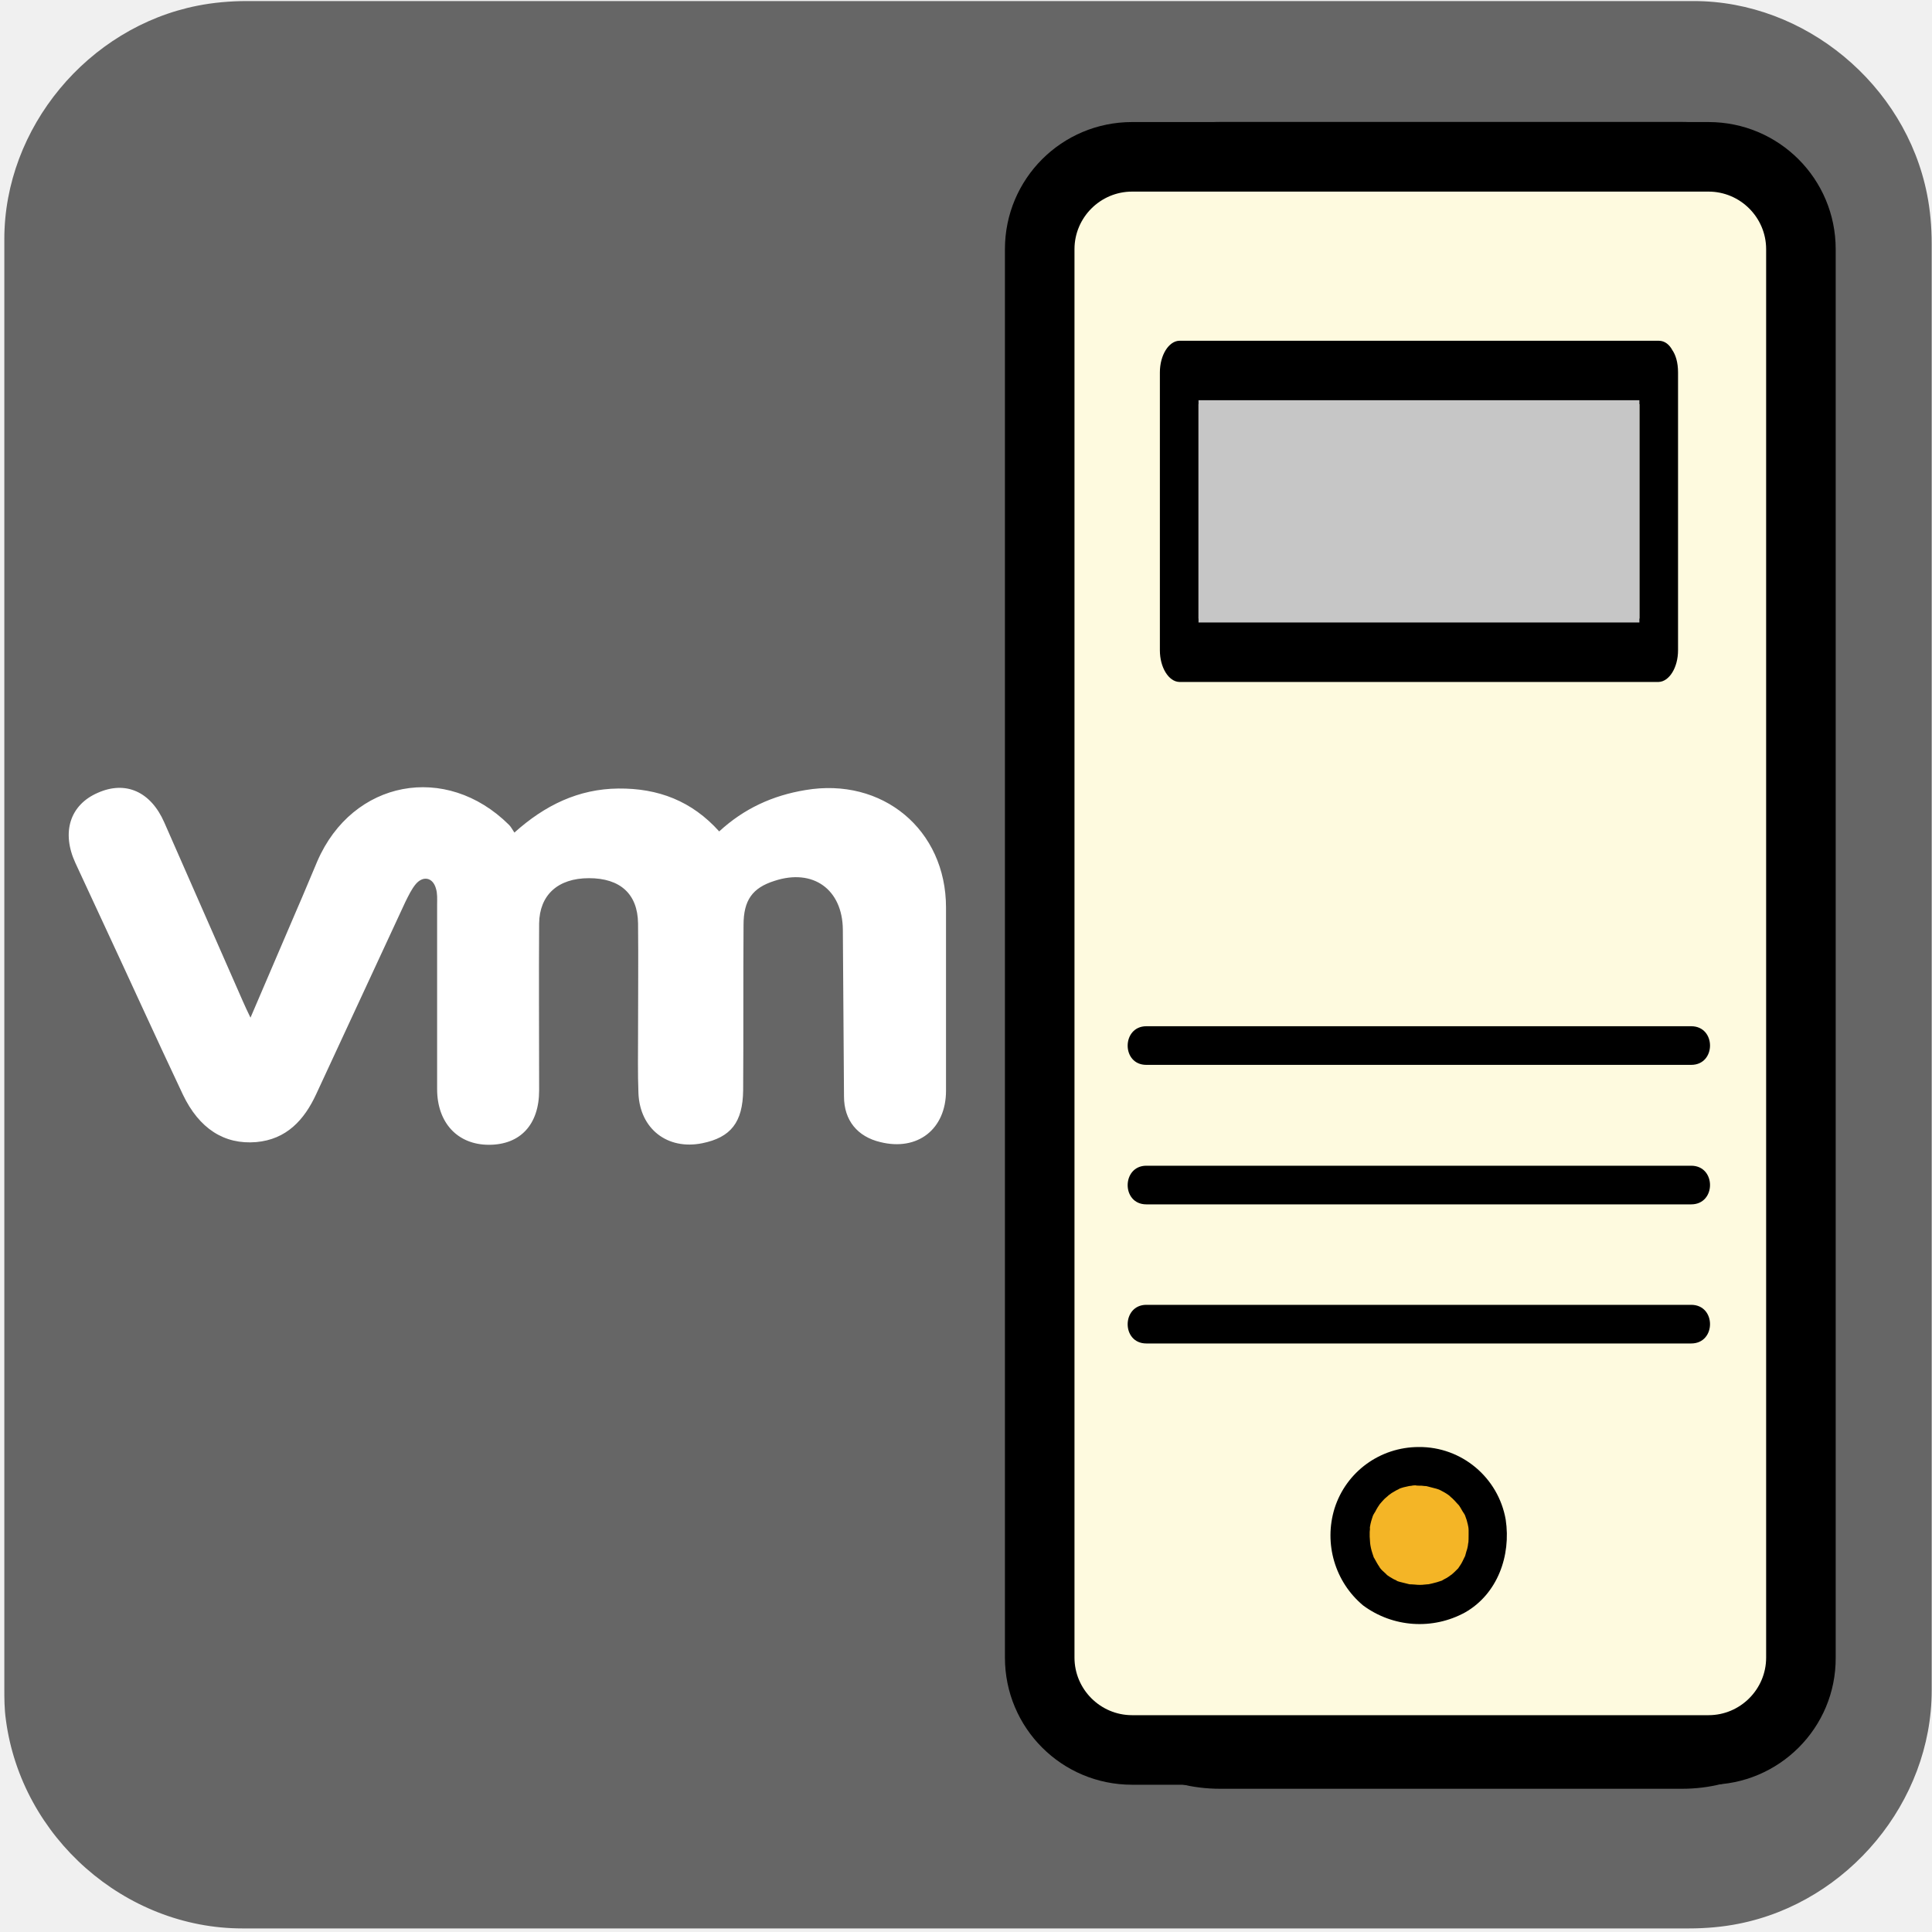
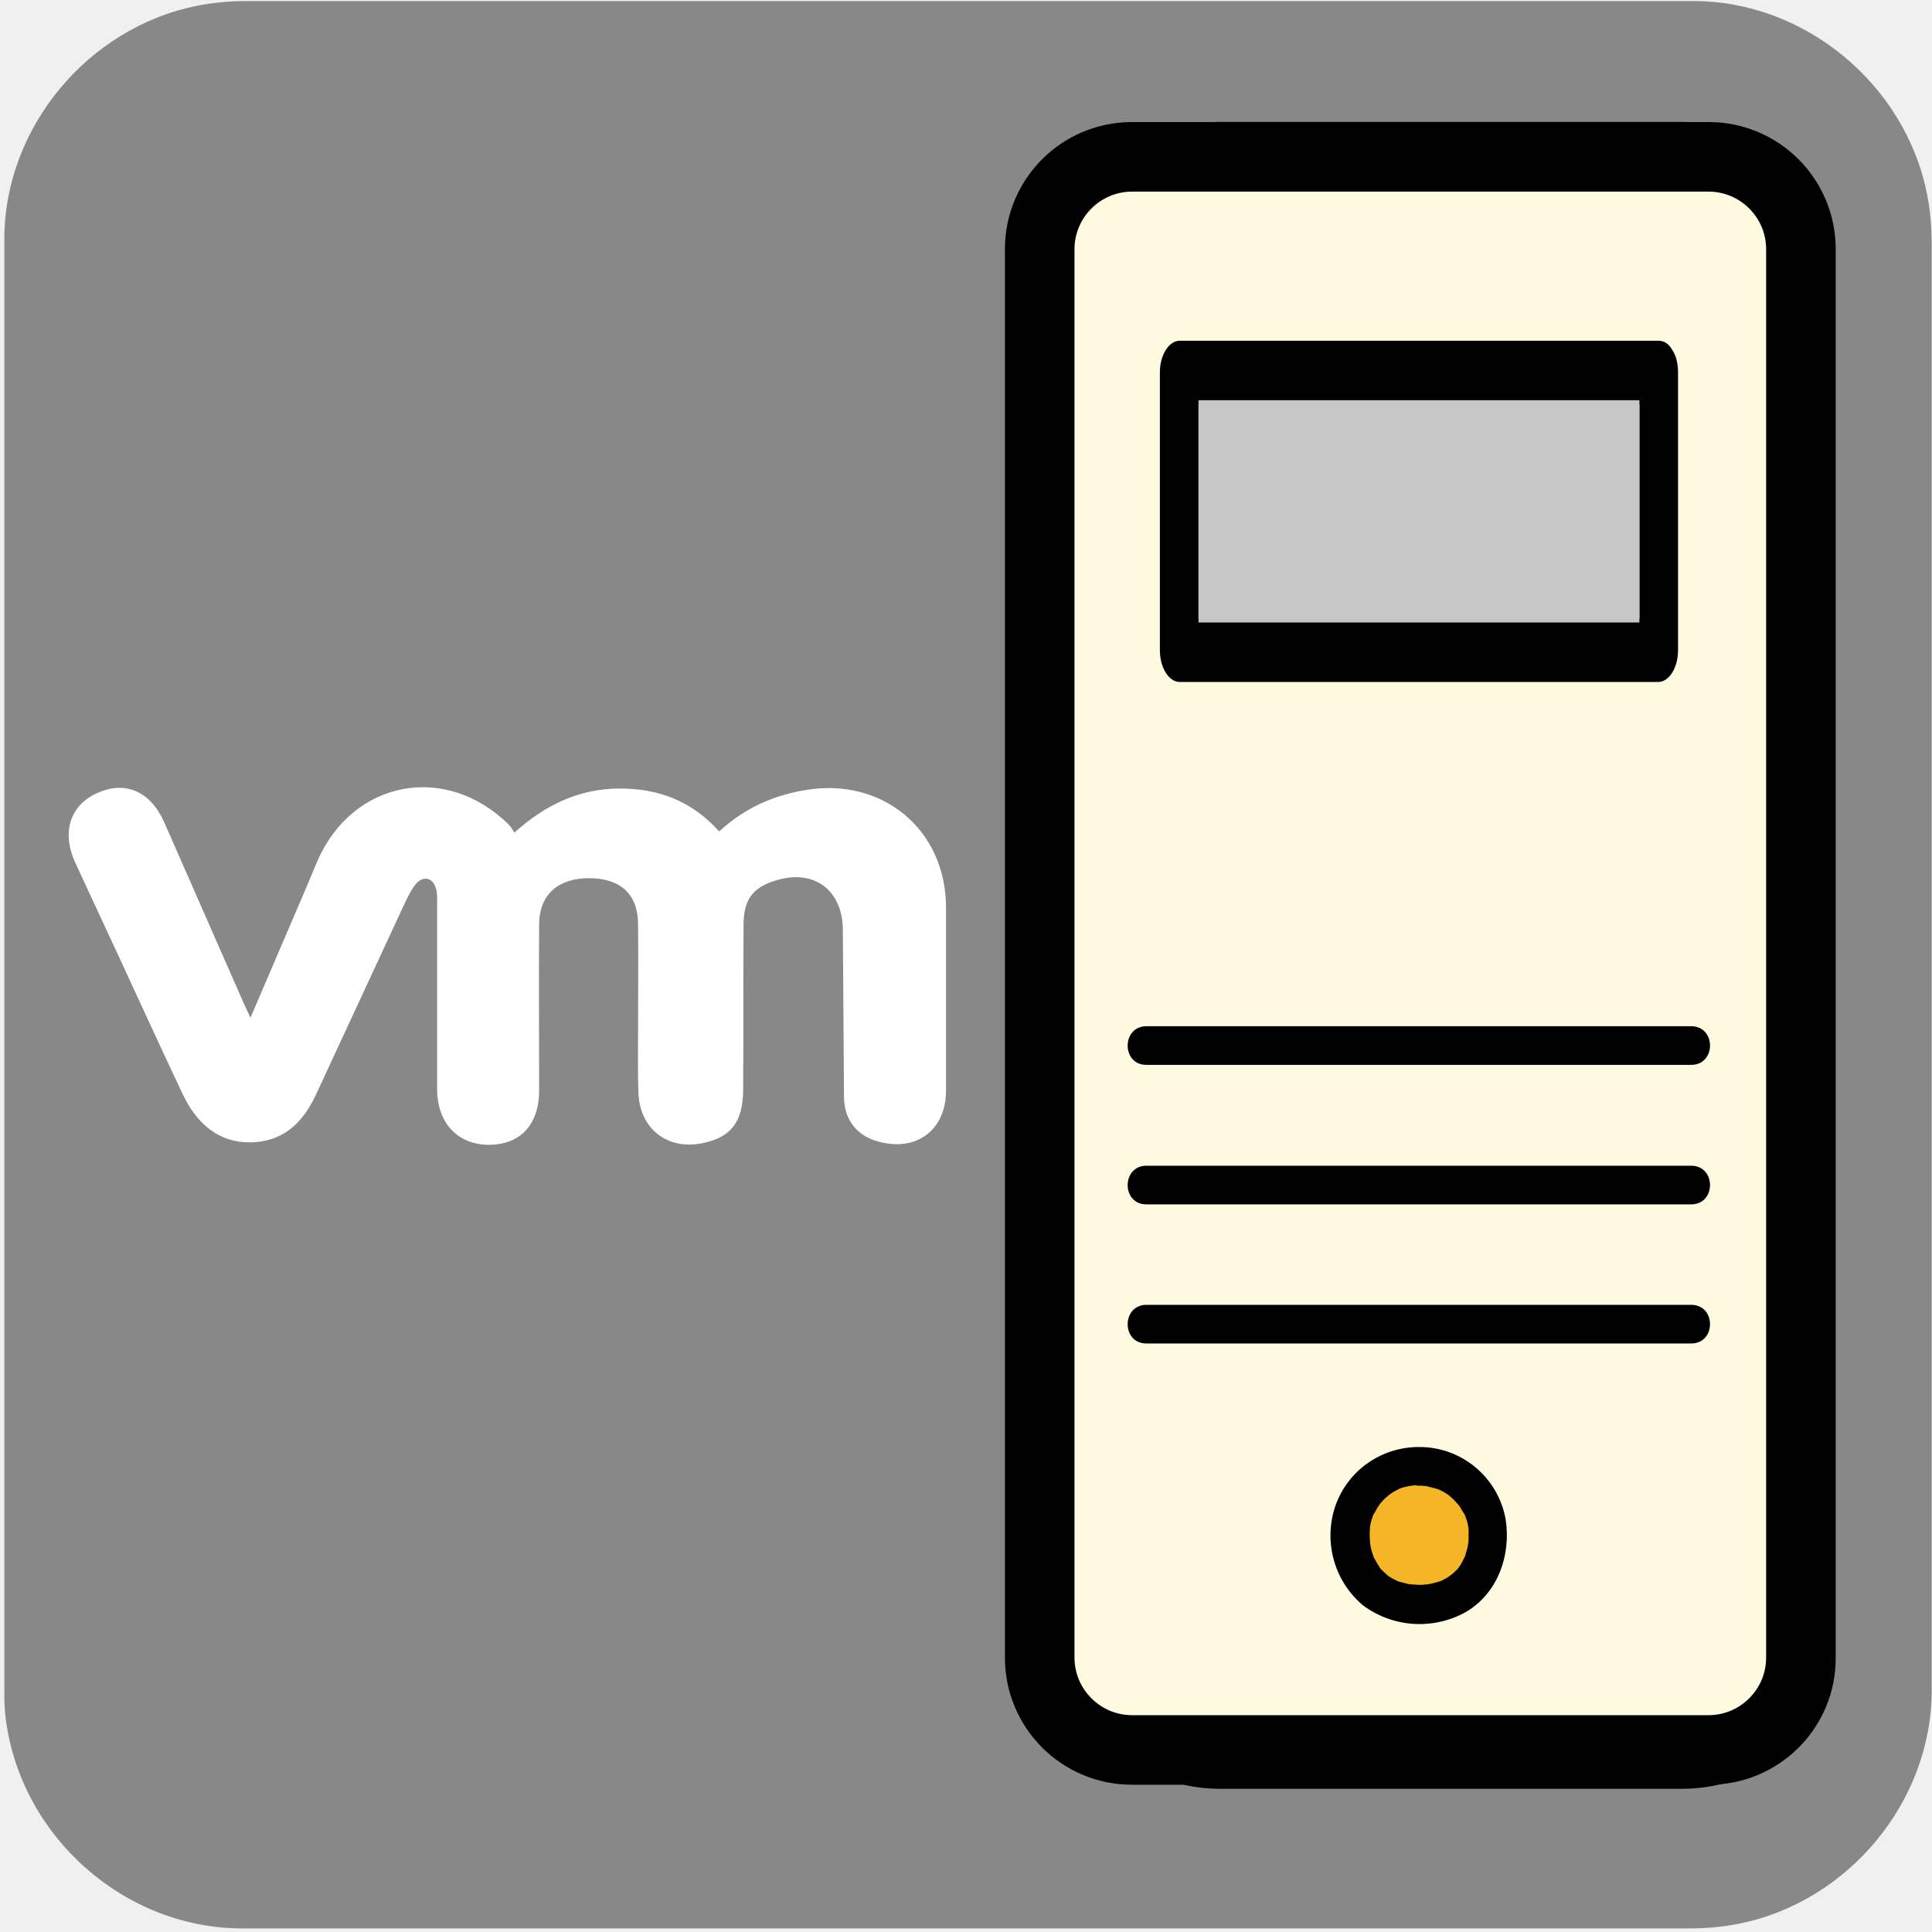
<svg xmlns="http://www.w3.org/2000/svg" viewBox="0 0 500 500" overflow="hidden" preserveAspectRatio="xMidYMid meet" id="eaf-74ea-0">
  <defs>
    <clipPath id="eaf-74ea-1">
      <rect x="0" y="0" width="500" height="500" />
    </clipPath>
    <style>#eaf-74ea-0 * {animation: 10000ms linear infinite normal both running;offset-rotate:0deg}@keyframes eaf-74ea-2{0%,100%{transform:none;offset-path:path("m113.284 324.515l0 0l0 -53.928l0 -31.235")}}@keyframes eaf-74ea-3{0%{offset-distance:0%}51.33%{offset-distance:0%;animation-timing-function:ease-in-out}58.67%{offset-distance:63.324%;animation-timing-function:ease-in-out}70%,100%{offset-distance:100%}}@keyframes eaf-74ea-4{0%,100%{transform:matrix(0,1,-1,0,0,0)}}@keyframes eaf-74ea-5{0%{transform:scale(0.26,1.1053)}51.33%{transform:scale(0.26,1.1053);animation-timing-function:ease-in-out}58.67%{transform:scale(1,1.1053);animation-timing-function:ease-in-out}70%,100%{transform:scale(0.95,1.1053)}}@keyframes eaf-74ea-6{0%,100%{transform:translate(-141.6291px,-28.2601px)}}@keyframes eaf-74ea-7{0%{opacity:0}28.67%{opacity:0;animation-timing-function:ease-in-out}31.67%,100%{opacity:1}}@keyframes eaf-74ea-8{0%,100%{transform:none;offset-path:path("m366.704 342.687l0 0l-119.8 0l-2 0")}}@keyframes eaf-74ea-9{0%{offset-distance:0%}40.67%{offset-distance:0%;animation-timing-function:ease-in-out}48.33%{offset-distance:98.358%;animation-timing-function:ease-in-out}70%,100%{offset-distance:100%}}@keyframes eaf-74ea-10{0%,100%{transform:matrix(0.7435,0,0,1.1053,-104.7281,-31.2347)}}@keyframes eaf-74ea-11{0%,100%{transform:none;offset-path:path("m366.704 135.822l0 0l-116.704 0l-2 0")}}@keyframes eaf-74ea-12{0%{offset-distance:0%}30%{offset-distance:0%;animation-timing-function:ease-in-out}38.33%{offset-distance:98.315%;animation-timing-function:ease-in-out}70%,100%{offset-distance:100%}}@keyframes eaf-74ea-13{0%,100%{transform:matrix(0.7435,0,0,1.1053,-105.3,-31.2347)}}@keyframes eaf-74ea-14{0%,100%{transform:none;offset-path:path("m217.675 239.255l0 0l-367.175 -8.2")}}@keyframes eaf-74ea-15{0%{offset-distance:0%}85.67%{offset-distance:0%;animation-timing-function:ease-in-out}96.33%,100%{offset-distance:100%}}@keyframes eaf-74ea-16{0%{transform:rotate(0)}81.67%{transform:rotate(0);animation-timing-function:ease-in-out}88.67%,100%{transform:rotate(-180deg)}}@keyframes eaf-74ea-17{0%,100%{transform:translate(-217.6747px,-239.2546px)}}@keyframes eaf-74ea-18{0%{fill:#f4b526}25%{fill:#f4b526;animation-timing-function:ease-in-out}25.67%,100%{fill:#ffffff}}@keyframes eaf-74ea-19{0%,100%{transform:none;offset-path:path("m374.62 216.357l0 0l-260.995 225.137l0 0l0 248.185")}}@keyframes eaf-74ea-20{0%{offset-distance:0%}13.67%{offset-distance:0%;animation-timing-function:ease-in-out}25%{offset-distance:58.138%}70%{offset-distance:58.138%;animation-timing-function:ease-in}77.33%,100%{offset-distance:100%}}@keyframes eaf-74ea-21{0%,100%{transform:matrix(0.8,0,0,0.87,-301.2002,-215.9775)}}@keyframes eaf-74ea-22{0%{fill:#f4b526}20%{fill:#f4b526;animation-timing-function:ease-in-out}20.67%,100%{fill:#ffffff}}@keyframes eaf-74ea-23{0%,100%{transform:none;offset-path:path("m374.62 443.141l0 0l-258.995 -225.149l0 0l0 -251.477")}}@keyframes eaf-74ea-24{0%{offset-distance:0%}10%{offset-distance:0%;animation-timing-function:ease-in-out}20%{offset-distance:57.71%}70%{offset-distance:57.71%;animation-timing-function:ease-in}77.33%,100%{offset-distance:100%}}@keyframes eaf-74ea-25{0%,100%{transform:matrix(0.8,0,0,0.8778,-301.2002,-217.9028)}}@keyframes eaf-74ea-26{0%{opacity:1;animation-timing-function:ease-in-out}8.33%{opacity:0.89;animation-timing-function:ease-in-out}13%{opacity:0}94.33%{opacity:0;animation-timing-function:ease-in-out}100%{opacity:1}}</style>
  </defs>
  <g clip-path="url('#eaf-74ea-1')" style="isolation: isolate;">
    <g>
      <g transform="matrix(4 0 0 4 -827.28 -2254.526)">
-         <path fill="#666666" d="m331.8 626.1c0 15.6 0 31.3 0 46.9c0 7.2 -5.4 13.7 -12.5 15.1c-1 0.2 -2.1 0.3 -3.2 0.3c-31.2 0 -62.4 0 -93.6 0c-7.6 0 -14.3 -5.9 -15.3 -13.5c-0.1 -0.7 -0.1 -1.4 -0.1 -2c0 -31.3 0 -62.5 0 -93.8c0 -7.2 5.4 -13.7 12.5 -15.1c1 -0.2 2.1 -0.3 3.2 -0.3c31.2 0 62.4 0 93.6 0c7.2 0 13.7 5.4 15.1 12.5c0.2 1 0.3 2.1 0.3 3.2c0 15.6 0 31.1 0 46.7z" />
+         <path fill="#888888" d="m331.8 626.1c0 15.6 0 31.3 0 46.9c0 7.2 -5.4 13.7 -12.5 15.1c-1 0.2 -2.1 0.3 -3.2 0.3c-31.2 0 -62.4 0 -93.6 0c-7.6 0 -14.3 -5.9 -15.3 -13.5c-0.1 -0.7 -0.1 -1.4 -0.1 -2c0 -31.3 0 -62.5 0 -93.8c0 -7.2 5.4 -13.7 12.5 -15.1c1 -0.2 2.1 -0.3 3.2 -0.3c31.2 0 62.4 0 93.6 0c7.2 0 13.7 5.4 15.1 12.5c0.2 1 0.3 2.1 0.3 3.2c0 15.6 0 31.1 0 46.7z" />
      </g>
      <g transform="translate(0 0)" style="animation-name: eaf-74ea-14, eaf-74ea-15, eaf-74ea-16, eaf-74ea-17; animation-composition: replace, add, add, add;">
        <rect fill="#ffffff" width="283.258" height="56.52" transform="matrix(0 0.26 -1.1053 0 144.5188 287.6918)" opacity="0" style="animation-name: eaf-74ea-2, eaf-74ea-3, eaf-74ea-4, eaf-74ea-5, eaf-74ea-6, eaf-74ea-7; animation-composition: replace, add, add, add, add, replace;" />
        <rect fill="#ffffff" width="283.258" height="56.52" transform="matrix(0.7435 0 0 1.1053 261.9761 311.4525)" style="animation-name: eaf-74ea-8, eaf-74ea-9, eaf-74ea-10; animation-composition: replace, add, add;" />
        <rect fill="#ffffff" width="283.258" height="56.52" transform="matrix(0.7435 0 0 1.1053 261.4042 104.5872)" style="animation-name: eaf-74ea-11, eaf-74ea-12, eaf-74ea-13; animation-composition: replace, add, add;" />
      </g>
      <g>
        <rect fill="#fefadf" width="81" height="73.2" transform="translate(-190 -3.5)" />
        <rect fill="#000000" stroke="#f04d28" stroke-miterlimit="10" width="81" height="73.2" transform="translate(-190 90)" />
        <rect fill="#ffffff" width="81" height="73.2" transform="translate(-190 183.5)" />
        <rect fill="#bcbcbc" width="81" height="73.2" transform="translate(-190 277.1)" />
        <rect fill="#f7e79c" width="81" height="73.2" transform="translate(-190 370.6)" />
        <rect fill="#f7e79c" width="81" height="73.2" transform="translate(-190 370.6)" />
        <rect fill="#f4b526" width="81" height="73.2" transform="translate(-190 463.4)" />
        <rect fill="#e1f3fd" width="81" height="73.2" transform="translate(-190 557.6)" />
      </g>
      <g transform="matrix(0.8 0 0 0.87 73.4203 0.3797)" style="animation-name: eaf-74ea-19, eaf-74ea-20, eaf-74ea-21; animation-composition: replace, add, add;">
        <path fill="#000000" d="m451.2 463.4c18.1 0 32.9 -14.7 32.8 -32.9l0 -364.5c0 -18.2 -14.7 -32.9 -32.9 -32.9l-149.2 0c-18.2 0 -32.9 14.7 -32.9 32.9l0 364.5c0 18.2 14.7 32.9 32.9 32.9l149.3 0z" transform="matrix(1 0 0 0.546 1.0997 17.7695)" />
        <path fill="#fefadf" d="m301.9 445.4c-8.2 0 -14.9 -6.7 -14.9 -14.9l0 -364.5c0 -8.2 6.7 -14.9 14.9 -14.9l149.2 0c8.2 0 14.9 6.7 14.9 14.9l0 364.5c0 8.2 -6.7 14.9 -14.9 14.9l-149.2 0z" transform="matrix(1 0 0 0.5176 1.9 23.823)" />
        <g transform="translate(0 -16.092)">
          <rect fill="#c6c6c6" width="124.1" height="71.9" transform="translate(314.1 97.9)" />
          <path fill="#000000" d="m438.2 89.7l-124.1 0c-2.7 0.1 -5 3.7 -5 8.2l0 71.9c0 4.5 2.3 8.1 5 8.2l124.1 0c2.7 -0.1 5 -3.7 5 -8.2l0 -71.9c0 -10.5 -10 -10.5 -10 0l0 71.9l5 -8.2l-124.1 0l5 8.2l0 -71.9l-5 8.2l124.1 0c6.4 0 6.4 -16.4 0 -16.4z" />
        </g>
        <g transform="translate(0 -178.8092)">
          <path fill="#f4b526" d="m376.1 381c-9.7 -0.2 -17.6 7.5 -17.8 17.1c0 0.2 0 0.4 0 0.6c-0.5 9.5 6.8 17.6 16.3 18.1c0.5 0 1 0 1.5 0c10.8 0 17.8 -7.4 17.8 -18.1c0.1 -9.7 -7.6 -17.6 -17.2 -17.7c-0.2 0 -0.4 0 -0.6 0z" style="animation-name: eaf-74ea-18;" />
          <path fill="#000000" d="m376.1 376c-10 0 -18.8 6.4 -21.8 15.9c-2.8 9.1 0.1 19 7.4 25.1c7.7 5.7 18 6.4 26.4 1.8c8.4 -4.8 11.9 -14.7 10.5 -24c-1.9 -10.9 -11.4 -18.9 -22.5 -18.8c-2.8 0 -5 2.2 -5 5c0 2.8 2.2 5 5 5c0.5 0 1 0 1.6 0.1c1.5 0.1 -0.8 -0.2 0.7 0.1c0.8 0.2 1.6 0.4 2.3 0.6c0.3 0.1 0.6 0.2 0.9 0.3c-1 -0.4 0.4 0.2 0.5 0.3c0.8 0.4 1.6 0.9 2.3 1.5c-0.8 -0.6 0.3 0.3 0.4 0.4c0.2 0.2 0.4 0.4 0.6 0.6c0.3 0.3 0.6 0.7 0.9 1c-0.6 -0.7 0 0 0.2 0.2c0.5 0.7 0.8 1.4 1.3 2.1c0.1 0.1 0.4 0.9 0.1 0c0.2 0.6 0.4 1.1 0.6 1.7c0.2 0.7 0.4 1.5 0.5 2.3c-0.1 -1 0 0.1 0 0.3c0 0.4 0 0.8 0 1.2c0 0.8 0 1.6 -0.1 2.4c0.1 -1.1 -0.1 0.4 -0.1 0.5c-0.1 0.5 -0.2 1 -0.4 1.5c-0.1 0.4 -0.2 0.7 -0.3 1.1c-0.1 0.2 -0.7 1.4 -0.2 0.4c-0.3 0.6 -0.6 1.3 -1 1.9c-0.2 0.3 -0.4 0.6 -0.6 0.9c-0.5 0.6 0.8 -0.8 -0.1 0.1c-0.6 0.6 -1.2 1.2 -1.8 1.7c0.8 -0.7 -0.7 0.5 -1.1 0.7c-0.4 0.2 -0.8 0.4 -1.1 0.6c-1.2 0.7 0.6 -0.2 -0.2 0.1c-0.8 0.3 -1.6 0.5 -2.4 0.7c-0.3 0.1 -0.6 0.1 -0.9 0.2c-0.6 0.1 -0.6 0.1 -0.1 0c-0.3 0 -0.6 0.1 -1 0.1c-0.8 0.1 -1.6 0.1 -2.5 0c-0.5 0 -1 -0.1 -1.4 -0.1c0.2 0 0.9 0.2 -0.1 0c-0.8 -0.2 -1.6 -0.4 -2.4 -0.6c-0.4 -0.1 -0.7 -0.2 -1 -0.4c1 0.4 -0.4 -0.2 -0.6 -0.3c-0.7 -0.4 -1.4 -0.8 -2 -1.3c0.8 0.6 -0.7 -0.7 -0.9 -0.9c-0.2 -0.2 -0.5 -0.5 -0.7 -0.8c-0.5 -0.6 0.6 1 -0.1 -0.2c-0.5 -0.7 -0.9 -1.5 -1.3 -2.2c-0.7 -1.2 0.2 0.9 -0.2 -0.4c-0.1 -0.3 -0.2 -0.6 -0.3 -0.9c-0.3 -0.9 -0.5 -1.8 -0.6 -2.7c0 0.2 0.1 0.9 0 -0.1c0 -0.5 -0.1 -1 -0.1 -1.5c0 -0.4 0 -0.8 0 -1.2c0 -0.2 0.2 -1.8 0 -0.8c0.1 -0.9 0.3 -1.8 0.6 -2.7c0.1 -0.4 0.3 -0.9 0.5 -1.3c-0.3 0.8 0.1 -0.2 0.3 -0.4c0.4 -0.8 0.9 -1.6 1.4 -2.3c-0.6 0.8 0.3 -0.3 0.4 -0.4c0.3 -0.3 0.6 -0.7 1 -1c0.1 -0.1 1.2 -1 0.4 -0.4c0.4 -0.3 0.7 -0.5 1.1 -0.8c0.4 -0.2 0.8 -0.5 1.2 -0.7c0.2 -0.1 1.3 -0.6 0.5 -0.3c0.9 -0.4 1.8 -0.6 2.8 -0.8c0.1 0 1.6 -0.2 0.6 -0.1c0.7 -0.1 1.4 -0.1 2.1 -0.1c2.8 0 5 -2.2 5 -5c-0.2 -2.7 -2.4 -4.9 -5.2 -4.9l0 0z" />
        </g>
      </g>
      <g transform="matrix(0.8 0 0 0.8778 73.4203 225.2382)" style="animation-name: eaf-74ea-23, eaf-74ea-24, eaf-74ea-25; animation-composition: replace, add, add;">
        <path fill="#000000" d="m451.2 463.4c18.1 0 32.9 -14.7 32.8 -32.9l0 -364.5c0 -18.2 -14.7 -32.9 -32.9 -32.9l-149.2 0c-18.2 0 -32.9 14.7 -32.9 32.9l0 364.5c0 18.2 14.7 32.9 32.9 32.9l149.3 0z" transform="matrix(1 0 0 0.546 1.0997 17.7695)" />
        <path fill="#fff" d="m301.9 445.4c-8.2 0 -14.9 -6.7 -14.9 -14.9l0 -364.5c0 -8.2 6.7 -14.9 14.9 -14.9l149.2 0c8.2 0 14.9 6.7 14.9 14.9l0 364.5c0 8.2 -6.7 14.9 -14.9 14.9l-149.2 0z" transform="matrix(1 0 0 0.5176 1.9 23.823)" />
        <g transform="translate(0 -15.9498)">
          <rect fill="#c6c6c6" width="124.1" height="71.9" transform="translate(314.1 97.9)" />
          <path fill="#000000" d="m438.2 89.7l-124.1 0c-2.7 0.1 -5 3.7 -5 8.2l0 71.9c0 4.5 2.3 8.1 5 8.2l124.1 0c2.7 -0.1 5 -3.7 5 -8.2l0 -71.9c0 -10.5 -10 -10.5 -10 0l0 71.9l5 -8.2l-124.1 0l5 8.2l0 -71.9l-5 8.2l124.1 0c6.4 0 6.4 -16.4 0 -16.4z" />
        </g>
        <g transform="translate(0 -178.8092)">
          <path fill="#f4b526" d="m376.1 381c-9.7 -0.2 -17.6 7.5 -17.8 17.1c0 0.2 0 0.4 0 0.6c-0.5 9.5 6.8 17.6 16.3 18.1c0.5 0 1 0 1.5 0c10.8 0 17.8 -7.4 17.8 -18.1c0.1 -9.7 -7.6 -17.6 -17.2 -17.7c-0.2 0 -0.4 0 -0.6 0z" style="animation-name: eaf-74ea-22;" />
          <path fill="#000000" d="m376.1 376c-10 0 -18.8 6.4 -21.8 15.9c-2.8 9.1 0.1 19 7.4 25.1c7.7 5.7 18 6.4 26.4 1.8c8.4 -4.8 11.9 -14.7 10.5 -24c-1.9 -10.9 -11.4 -18.9 -22.5 -18.8c-2.8 0 -5 2.2 -5 5c0 2.8 2.2 5 5 5c0.5 0 1 0 1.6 0.1c1.5 0.1 -0.8 -0.2 0.7 0.1c0.8 0.2 1.6 0.4 2.3 0.6c0.3 0.1 0.6 0.2 0.9 0.3c-1 -0.4 0.4 0.2 0.5 0.3c0.8 0.4 1.6 0.9 2.3 1.5c-0.8 -0.6 0.3 0.3 0.4 0.4c0.2 0.2 0.4 0.4 0.6 0.6c0.3 0.3 0.6 0.7 0.9 1c-0.6 -0.7 0 0 0.2 0.2c0.5 0.7 0.8 1.4 1.3 2.1c0.1 0.1 0.4 0.9 0.1 0c0.2 0.6 0.4 1.1 0.6 1.7c0.2 0.7 0.4 1.5 0.5 2.3c-0.1 -1 0 0.1 0 0.3c0 0.4 0 0.8 0 1.2c0 0.8 0 1.6 -0.1 2.4c0.1 -1.1 -0.1 0.4 -0.1 0.5c-0.1 0.5 -0.2 1 -0.4 1.5c-0.1 0.4 -0.2 0.7 -0.3 1.1c-0.1 0.2 -0.7 1.4 -0.2 0.4c-0.3 0.6 -0.6 1.3 -1 1.9c-0.2 0.3 -0.4 0.6 -0.6 0.9c-0.5 0.6 0.8 -0.8 -0.1 0.1c-0.6 0.6 -1.2 1.2 -1.8 1.7c0.8 -0.7 -0.7 0.5 -1.1 0.7c-0.4 0.2 -0.8 0.4 -1.1 0.6c-1.2 0.7 0.6 -0.2 -0.2 0.1c-0.8 0.3 -1.6 0.5 -2.4 0.7c-0.3 0.1 -0.6 0.1 -0.9 0.2c-0.6 0.1 -0.6 0.1 -0.1 0c-0.3 0 -0.6 0.1 -1 0.1c-0.8 0.1 -1.6 0.1 -2.5 0c-0.5 0 -1 -0.1 -1.4 -0.1c0.2 0 0.9 0.2 -0.1 0c-0.8 -0.2 -1.6 -0.4 -2.4 -0.6c-0.4 -0.1 -0.7 -0.2 -1 -0.4c1 0.4 -0.4 -0.2 -0.6 -0.3c-0.7 -0.4 -1.4 -0.8 -2 -1.3c0.8 0.6 -0.7 -0.7 -0.9 -0.9c-0.2 -0.2 -0.5 -0.5 -0.7 -0.8c-0.5 -0.6 0.6 1 -0.1 -0.2c-0.5 -0.7 -0.9 -1.5 -1.3 -2.2c-0.7 -1.2 0.2 0.9 -0.2 -0.4c-0.1 -0.3 -0.2 -0.6 -0.3 -0.9c-0.3 -0.9 -0.5 -1.8 -0.6 -2.7c0 0.2 0.1 0.9 0 -0.1c0 -0.5 -0.1 -1 -0.1 -1.5c0 -0.4 0 -0.8 0 -1.2c0 -0.2 0.2 -1.8 0 -0.8c0.1 -0.9 0.3 -1.8 0.6 -2.7c0.1 -0.4 0.3 -0.9 0.5 -1.3c-0.3 0.8 0.1 -0.2 0.3 -0.4c0.4 -0.8 0.9 -1.6 1.4 -2.3c-0.6 0.8 0.3 -0.3 0.4 -0.4c0.3 -0.3 0.6 -0.7 1 -1c0.1 -0.1 1.2 -1 0.4 -0.4c0.4 -0.3 0.7 -0.5 1.1 -0.8c0.4 -0.2 0.8 -0.5 1.2 -0.7c0.2 -0.1 1.3 -0.6 0.5 -0.3c0.9 -0.4 1.8 -0.6 2.8 -0.8c0.1 0 1.6 -0.2 0.6 -0.1c0.7 -0.1 1.4 -0.1 2.1 -0.1c2.8 0 5 -2.2 5 -5c-0.2 -2.7 -2.4 -4.9 -5.2 -4.9l0 0z" />
        </g>
      </g>
      <g transform="translate(-8.924 -1.5127)">
        <path fill="#000000" d="m451.2 463.4l-149.3 0c-18.2 0 -32.9 -14.7 -32.9 -32.9l0 -364.5c0 -18.2 14.7 -32.9 32.9 -32.9l149.2 0c18.2 0 32.9 14.7 32.9 32.9l0 364.5c0.1 18.2 -14.7 32.9 -32.8 32.9z" />
        <path fill="#fefadf" d="m301.9 445.4c-8.2 0 -14.9 -6.7 -14.9 -14.9l0 -364.5c0 -8.2 6.7 -14.9 14.9 -14.9l149.2 0c8.2 0 14.9 6.7 14.9 14.9l0 364.5c0 8.2 -6.7 14.9 -14.9 14.9l-149.2 0z" />
        <path fill="#f4b526" d="m376.1 381c-9.7 -0.2 -17.6 7.5 -17.8 17.1c0 0.2 0 0.4 0 0.6c-0.5 9.5 6.8 17.6 16.3 18.1c0.5 0 1 0 1.5 0c10.8 0 17.8 -7.4 17.8 -18.1c0.1 -9.7 -7.6 -17.6 -17.2 -17.7c-0.2 0 -0.4 0 -0.6 0z" />
        <path fill="#000000" d="m438.2 89.7l-124.1 0c-2.7 0.1 -5 3.7 -5 8.2l0 71.9c0 4.5 2.3 8.1 5 8.2l124.1 0c2.7 -0.1 5 -3.7 5 -8.2l0 -71.9c0 -10.5 -10 -10.5 -10 0l0 71.9l5 -8.2l-124.1 0l5 8.2l0 -71.9l-5 8.2l124.1 0c6.4 0 6.4 -16.4 0 -16.4z" />
        <path fill="#000000" d="m446.6 267.1l-141 0c-6.4 0 -6.5 10 0 10l141 0c6.5 0 6.5 -10 0 -10z" />
        <path fill="#000000" d="m446.6 303.2l-141 0c-6.4 0 -6.5 10 0 10l141 0c6.5 0 6.5 -10 0 -10z" />
        <path fill="#000000" d="m446.6 339.2l-141 0c-6.4 0 -6.5 10 0 10l141 0c6.5 0 6.5 -10 0 -10z" />
        <path fill="#000000" d="m376.1 376c-10 0 -18.8 6.4 -21.8 15.9c-2.8 9.1 0.1 19 7.4 25.1c7.7 5.7 18 6.4 26.4 1.8c8.4 -4.8 11.9 -14.7 10.5 -24c-1.9 -10.9 -11.4 -18.9 -22.5 -18.8c-2.8 0 -5 2.2 -5 5c0 2.8 2.2 5 5 5c0.5 0 1 0 1.6 0.1c1.5 0.1 -0.8 -0.2 0.7 0.1c0.8 0.2 1.6 0.4 2.3 0.6c0.3 0.1 0.6 0.2 0.9 0.3c-1 -0.4 0.4 0.2 0.5 0.3c0.8 0.4 1.6 0.9 2.3 1.5c-0.8 -0.6 0.3 0.3 0.4 0.4c0.2 0.2 0.4 0.4 0.6 0.6c0.3 0.3 0.6 0.7 0.9 1c-0.6 -0.7 0 0 0.2 0.2c0.5 0.7 0.8 1.4 1.3 2.1c0.1 0.1 0.4 0.9 0.1 0c0.2 0.6 0.4 1.1 0.6 1.7c0.2 0.7 0.4 1.5 0.5 2.3c-0.1 -1 0 0.1 0 0.3c0 0.4 0 0.8 0 1.2c0 0.8 0 1.6 -0.1 2.4c0.1 -1.1 -0.1 0.4 -0.1 0.5c-0.1 0.5 -0.2 1 -0.4 1.5c-0.1 0.4 -0.2 0.7 -0.3 1.1c-0.1 0.2 -0.7 1.4 -0.2 0.4c-0.3 0.6 -0.6 1.3 -1 1.9c-0.2 0.3 -0.4 0.6 -0.6 0.9c-0.5 0.6 0.8 -0.8 -0.1 0.1c-0.6 0.6 -1.2 1.2 -1.8 1.7c0.8 -0.7 -0.7 0.5 -1.1 0.7c-0.4 0.2 -0.8 0.4 -1.1 0.6c-1.2 0.7 0.6 -0.2 -0.2 0.1c-0.8 0.3 -1.6 0.5 -2.4 0.7c-0.3 0.1 -0.6 0.1 -0.9 0.2c-0.6 0.1 -0.6 0.1 -0.1 0c-0.3 0 -0.6 0.1 -1 0.1c-0.8 0.1 -1.6 0.1 -2.5 0c-0.5 0 -1 -0.1 -1.4 -0.1c0.2 0 0.9 0.2 -0.1 0c-0.8 -0.2 -1.6 -0.4 -2.4 -0.6c-0.4 -0.1 -0.7 -0.2 -1 -0.4c1 0.4 -0.4 -0.2 -0.6 -0.3c-0.7 -0.4 -1.4 -0.8 -2 -1.3c0.8 0.6 -0.7 -0.7 -0.9 -0.9c-0.2 -0.2 -0.5 -0.5 -0.7 -0.8c-0.5 -0.6 0.6 1 -0.1 -0.2c-0.5 -0.7 -0.9 -1.5 -1.3 -2.2c-0.7 -1.2 0.2 0.9 -0.2 -0.4c-0.1 -0.3 -0.2 -0.6 -0.3 -0.9c-0.3 -0.9 -0.5 -1.8 -0.6 -2.7c0 0.2 0.1 0.9 0 -0.1c0 -0.5 -0.1 -1 -0.1 -1.5c0 -0.4 0 -0.8 0 -1.2c0 -0.2 0.2 -1.8 0 -0.8c0.1 -0.9 0.3 -1.8 0.6 -2.7c0.1 -0.4 0.3 -0.9 0.5 -1.3c-0.3 0.8 0.1 -0.2 0.3 -0.4c0.4 -0.8 0.9 -1.6 1.4 -2.3c-0.6 0.8 0.3 -0.3 0.4 -0.4c0.3 -0.3 0.6 -0.7 1 -1c0.1 -0.1 1.2 -1 0.4 -0.4c0.4 -0.3 0.7 -0.5 1.1 -0.8c0.4 -0.2 0.8 -0.5 1.2 -0.7c0.2 -0.1 1.3 -0.6 0.5 -0.3c0.9 -0.4 1.8 -0.6 2.8 -0.8c0.1 0 1.6 -0.2 0.6 -0.1c0.7 -0.1 1.4 -0.1 2.1 -0.1c2.8 0 5 -2.2 5 -5c-0.2 -2.7 -2.4 -4.9 -5.2 -4.9l0 0z" />
        <rect fill="#c6c6c6" width="124.1" height="71.9" transform="matrix(0.9194 0 0 0.8 319.1 105.0896)" />
      </g>
      <path fill="#ffffff" d="m47.04 59.64c4.2 -9.8 8.1 -18.9 12 -28c1.8 -4.1 3.5 -8.3 5.3 -12.5c9.1 -21 33.3 -25.6 49.6 -9.4c0.5 0.5 0.8 1.1 1.4 2c7.9 -7.1 16.6 -11.3 26.9 -11.4c10.3 -0.1 19 3.2 26.1 11.1c6.4 -5.9 13.8 -9.3 22.3 -10.7c19.9 -3.4 36.4 10.2 36.4 30.4l0 47.4c0 10 -7.4 15.7 -17 13.3c-5.9 -1.4 -9.4 -5.6 -9.4 -11.8c-0.1 -14.4 -0.2 -28.8 -0.3 -43.2c-0.1 -10.4 -7.7 -15.9 -17.7 -12.6c-5.7 1.8 -8 5 -8 11.4c-0.1 14.3 0 28.6 -0.1 42.8c-0.1 8.3 -3.2 12.2 -10.6 13.7c-9 1.8 -16.1 -3.7 -16.5 -12.9c-0.2 -5.2 -0.1 -10.4 -0.1 -15.6c0 -9.5 0.1 -18.9 0 -28.4c-0.1 -7.6 -4.6 -11.7 -12.7 -11.7c-8.1 0 -12.8 4.4 -12.9 11.7c-0.1 14.4 0 28.8 0 43.2c0 8.9 -4.9 14.1 -13 14.1c-8.1 0 -13.4 -5.7 -13.4 -14.4l0 -47.8c0 -1.4 0.1 -2.8 -0.3 -4.1c-0.8 -2.9 -3.3 -3.4 -5.2 -1.2c-1.1 1.3 -1.9 3 -2.7 4.6c-7.7 16.6 -15.4 33.2 -23.1 49.8c-3.1 6.7 -7.7 11.7 -15.5 12.4c-8.3 0.7 -14.8 -3.5 -19 -12.3c-7 -14.8 -13.8 -29.8 -20.7 -44.6c-2.4 -5.1 -4.7 -10.2 -7.1 -15.3c-3.7 -8 -1.4 -15.1 5.8 -18.2c7.2 -3.2 13.7 -0.3 17.2 7.7c6.8 15.4 13.5 30.8 20.3 46.2c0.5 1.2 1.1 2.4 2 4.3z" transform="translate(17.7872 203.7302)" style="animation-name: eaf-74ea-26;" />
    </g>
  </g>
</svg>
